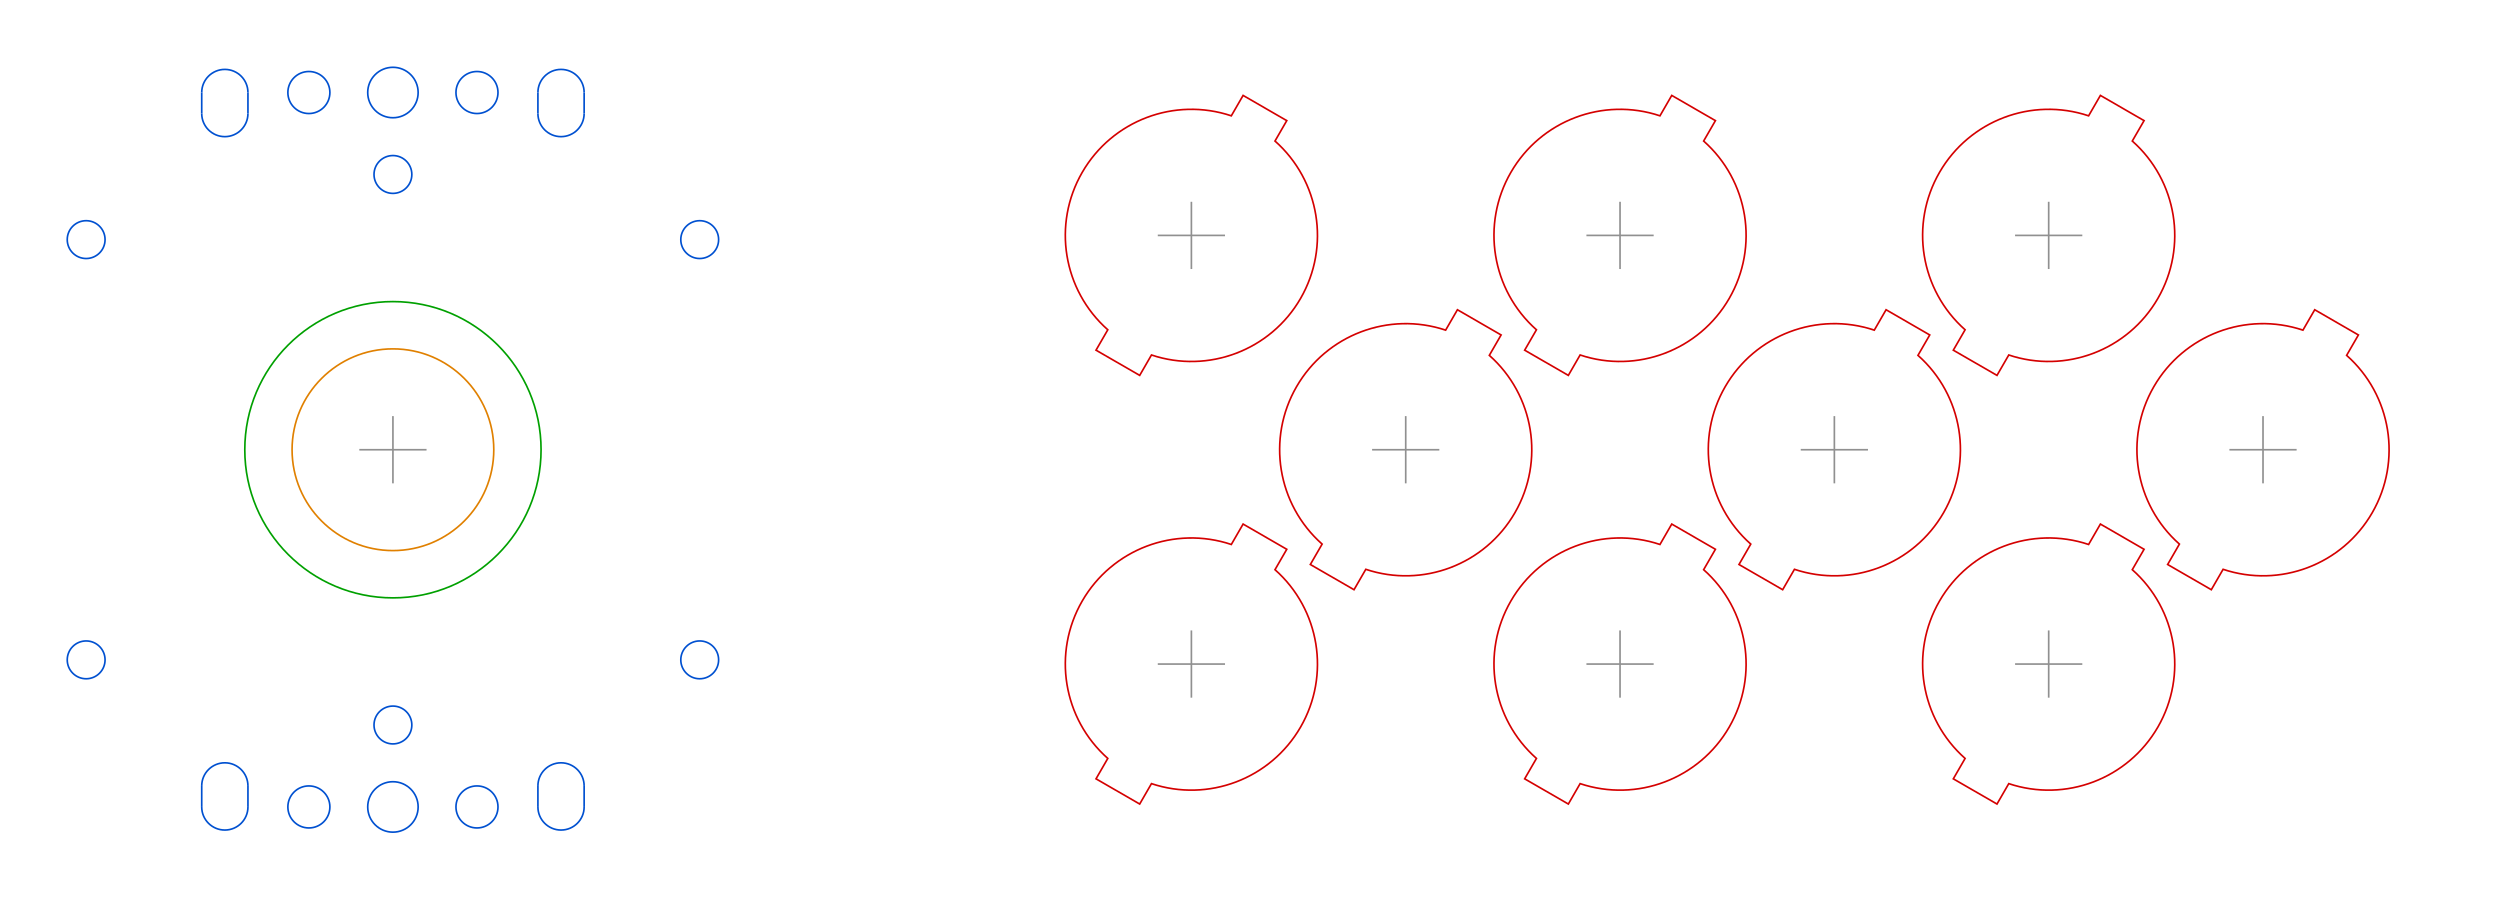
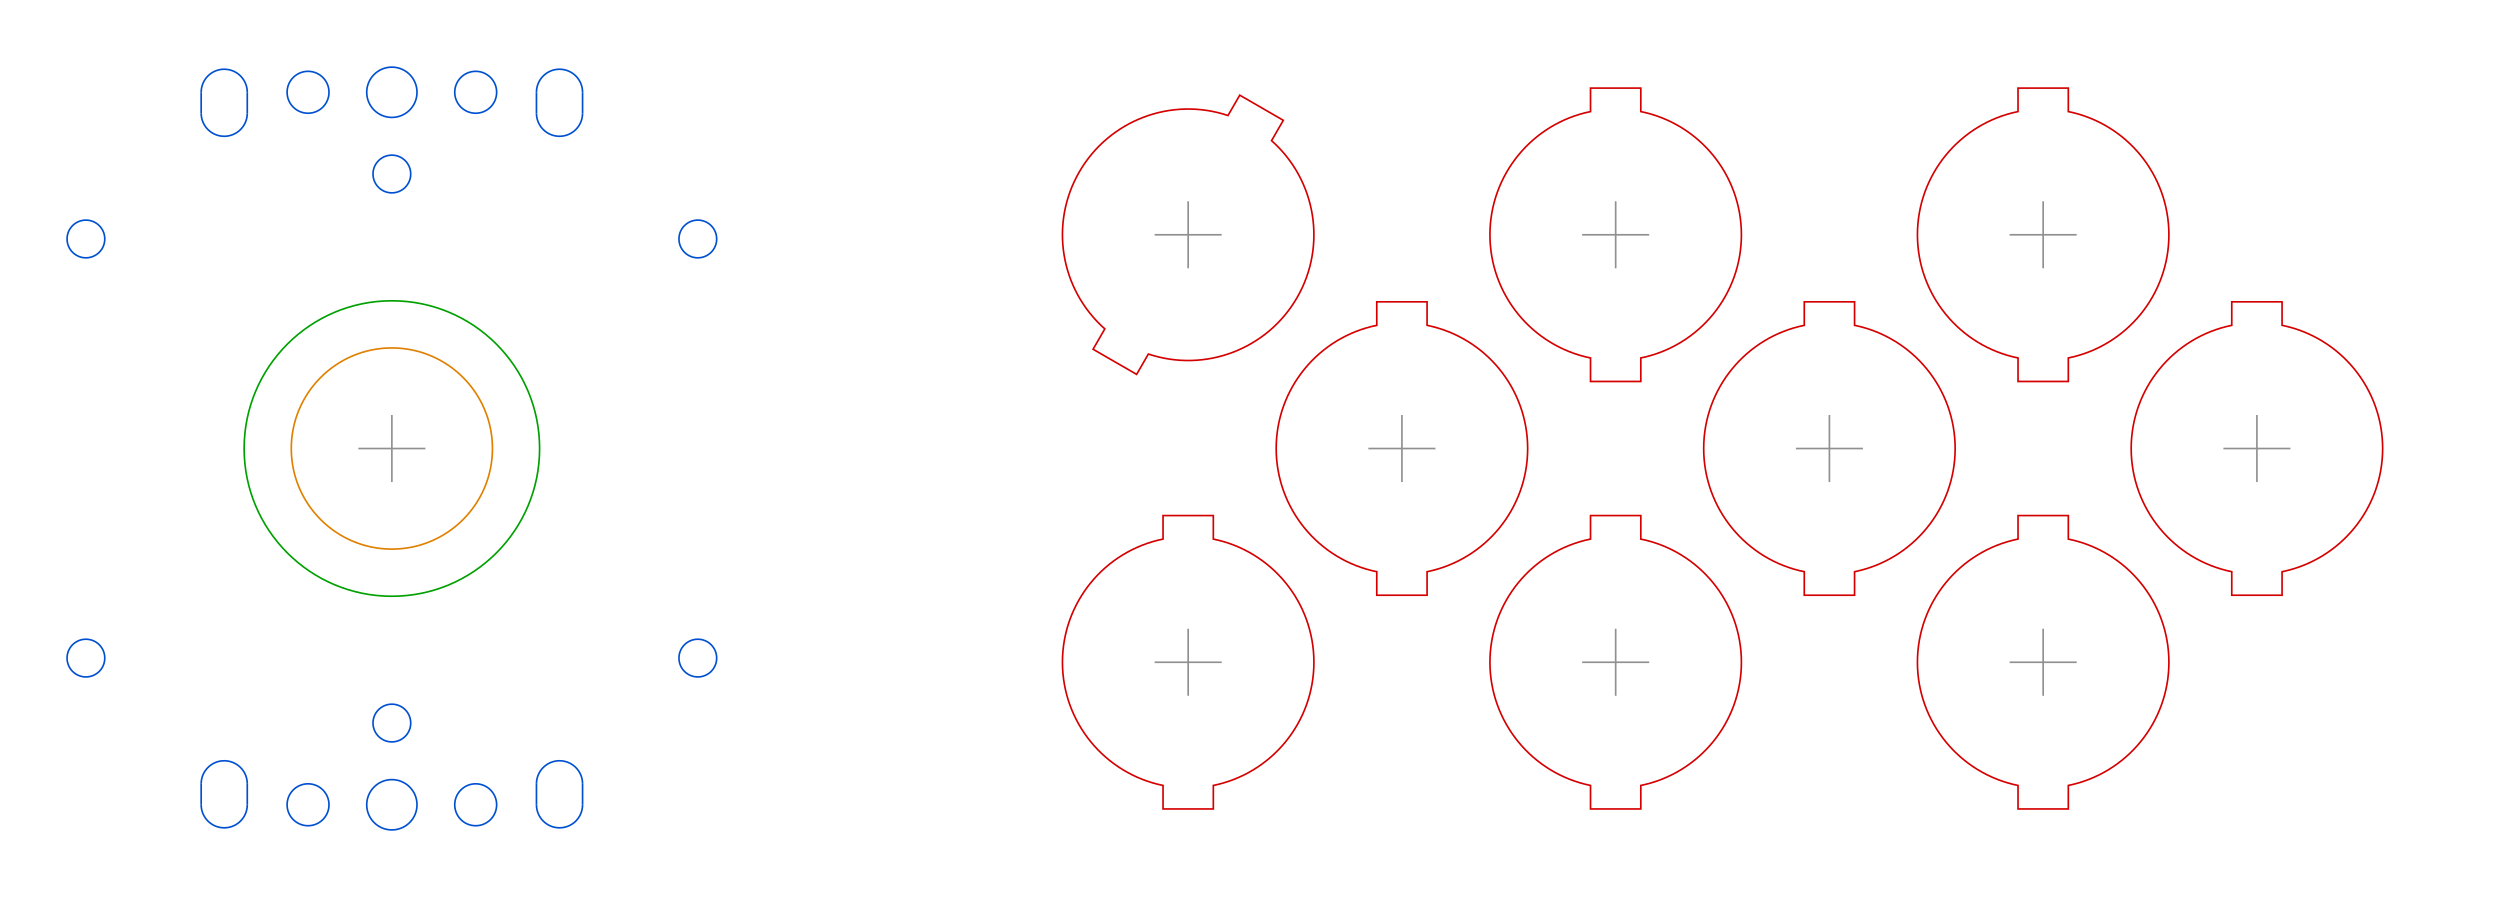
- <svg xmlns="http://www.w3.org/2000/svg" version="1.1" width="297.4mm" height="107mm" viewBox="0 0 297.446 107">
+ <svg xmlns="http://www.w3.org/2000/svg" version="1.1" width="298.2mm" height="107mm" viewBox="0 0 298.25 107">
  <g id="BUTTONS" fill="none" stroke="#d40000" stroke-width="0.2">
    <path d="M 146.5 13.772 A 15 15 0 0 0 131.804 39.228 L 130.402 41.655 L 135.598 44.655 L 137 42.228 A 15 15 0 0 0 151.696 16.772 L 153.098 14.345 L 147.902 11.345 L 146.5 13.772 Z" />
-     <path d="M 146.5 64.772 A 15 15 0 0 0 131.804 90.228 L 130.402 92.655 L 135.598 95.655 L 137 93.228 A 15 15 0 0 0 151.696 67.772 L 153.098 65.345 L 147.902 62.345 L 146.5 64.772 Z" />
-     <path d="M 172 39.272 A 15 15 0 0 0 157.304 64.728 L 155.902 67.155 L 161.098 70.155 L 162.5 67.728 A 15 15 0 0 0 177.196 42.272 L 178.598 39.845 L 173.402 36.845 L 172 39.272 Z" />
-     <path d="M 197.5 64.772 A 15 15 0 0 0 182.804 90.228 L 181.402 92.655 L 186.598 95.655 L 188 93.228 A 15 15 0 0 0 202.696 67.772 L 204.098 65.345 L 198.902 62.345 L 197.5 64.772 Z" />
-     <path d="M 197.5 13.772 A 15 15 0 0 0 182.804 39.228 L 181.402 41.655 L 186.598 44.655 L 188 42.228 A 15 15 0 0 0 202.696 16.772 L 204.098 14.345 L 198.902 11.345 L 197.5 13.772 Z" />
-     <path d="M 223 39.272 A 15 15 0 0 0 208.304 64.728 L 206.902 67.155 L 212.098 70.155 L 213.5 67.728 A 15 15 0 0 0 228.196 42.272 L 229.598 39.845 L 224.402 36.845 L 223 39.272 Z" />
-     <path d="M 248.5 13.772 A 15 15 0 0 0 233.804 39.228 L 232.402 41.655 L 237.598 44.655 L 239 42.228 A 15 15 0 0 0 253.696 16.772 L 255.098 14.345 L 249.902 11.345 L 248.5 13.772 Z" />
-     <path d="M 248.5 64.772 A 15 15 0 0 0 233.804 90.228 L 232.402 92.655 L 237.598 95.655 L 239 93.228 A 15 15 0 0 0 253.696 67.772 L 255.098 65.345 L 249.902 62.345 L 248.5 64.772 Z" />
-     <path d="M 274 39.272 A 15 15 0 0 0 259.303 64.728 L 257.902 67.155 L 263.098 70.155 L 264.5 67.728 A 15 15 0 0 0 279.197 42.272 L 280.598 39.845 L 275.402 36.845 L 274 39.272 Z" />
+     <path d="M 138.75 64.303 A 15 15 0 0 0 138.75 93.697 L 138.75 96.5 L 144.75 96.5 L 144.75 93.697 A 15 15 0 0 0 144.75 64.303 L 144.75 61.5 L 138.75 61.5 L 138.75 64.303 Z" />
+     <path d="M 164.25 38.803 A 15 15 0 0 0 164.25 68.197 L 164.25 71 L 170.25 71 L 170.25 68.197 A 15 15 0 0 0 170.25 38.803 L 170.25 36 L 164.25 36 L 164.25 38.803 Z" />
+     <path d="M 189.75 64.303 A 15 15 0 0 0 189.75 93.697 L 189.75 96.5 L 195.75 96.5 L 195.75 93.697 A 15 15 0 0 0 195.75 64.303 L 195.75 61.5 L 189.75 61.5 L 189.75 64.303 Z" />
+     <path d="M 189.75 13.303 A 15 15 0 0 0 189.75 42.697 L 189.75 45.5 L 195.75 45.5 L 195.75 42.697 A 15 15 0 0 0 195.75 13.303 L 195.75 10.5 L 189.75 10.5 L 189.75 13.303 Z" />
+     <path d="M 215.25 38.803 A 15 15 0 0 0 215.25 68.197 L 215.25 71 L 221.25 71 L 221.25 68.197 A 15 15 0 0 0 221.25 38.803 L 221.25 36 L 215.25 36 L 215.25 38.803 Z" />
+     <path d="M 240.75 13.303 A 15 15 0 0 0 240.75 42.697 L 240.75 45.5 L 246.75 45.5 L 246.75 42.697 A 15 15 0 0 0 246.75 13.303 L 246.75 10.5 L 240.75 10.5 L 240.75 13.303 Z" />
+     <path d="M 240.75 64.303 A 15 15 0 0 0 240.75 93.697 L 240.75 96.5 L 246.75 96.5 L 246.75 93.697 A 15 15 0 0 0 246.75 64.303 L 246.75 61.5 L 240.75 61.5 L 240.75 64.303 Z" />
+     <path d="M 266.25 38.803 A 15 15 0 0 0 266.25 68.197 L 266.25 71 L 272.25 71 L 272.25 68.197 A 15 15 0 0 0 272.25 38.803 L 272.25 36 L 266.25 36 L 266.25 38.803 Z" />
  </g>
  <g id="JOYSTICK_BORE_24" fill="none" stroke="#e08000" stroke-width="0.2">
    <circle cx="46.75" cy="53.5" r="12" />
  </g>
  <g id="JOYSTICK_BORE_35.25" fill="none" stroke="#00a000" stroke-width="0.2">
    <circle cx="46.75" cy="53.5" r="17.625" />
  </g>
  <g id="GL_PLATE_HOLES" fill="none" stroke="#0050d0" stroke-width="0.2">
    <circle cx="46.75" cy="11" r="3" />
    <circle cx="46.75" cy="96" r="3" />
    <circle cx="56.75" cy="11" r="2.5" />
    <circle cx="56.75" cy="96" r="2.5" />
    <circle cx="36.75" cy="11" r="2.5" />
    <circle cx="36.75" cy="96" r="2.5" />
    <circle cx="46.75" cy="20.75" r="2.25" />
    <circle cx="46.75" cy="86.25" r="2.25" />
    <circle cx="83.25" cy="28.5" r="2.25" />
    <circle cx="83.25" cy="78.5" r="2.25" />
    <circle cx="10.25" cy="28.5" r="2.25" />
    <circle cx="10.25" cy="78.5" r="2.25" />
    <line x1="64" y1="13.5" x2="64" y2="11" />
    <line x1="69.5" y1="13.5" x2="69.5" y2="11" />
    <path d="M 69.5 11 A 2.75 2.75 0 0 0 64 11" />
    <path d="M 64 13.5 A 2.75 2.75 0 0 0 69.5 13.5" />
    <line x1="69.5" y1="93.5" x2="69.5" y2="96" />
    <line x1="64" y1="93.5" x2="64" y2="96" />
    <path d="M 64 96 A 2.75 2.75 0 0 0 69.5 96" />
    <path d="M 69.5 93.5 A 2.75 2.75 0 0 0 64 93.5" />
    <line x1="24" y1="13.5" x2="24" y2="11" />
    <line x1="29.5" y1="13.5" x2="29.5" y2="11" />
    <path d="M 29.5 11 A 2.75 2.75 0 0 0 24 11" />
    <path d="M 24 13.5 A 2.75 2.75 0 0 0 29.5 13.5" />
    <line x1="29.5" y1="93.5" x2="29.5" y2="96" />
    <line x1="24" y1="93.5" x2="24" y2="96" />
    <path d="M 24 96 A 2.75 2.75 0 0 0 29.5 96" />
    <path d="M 29.5 93.5 A 2.75 2.75 0 0 0 24 93.5" />
  </g>
  <g id="REFERENCE" fill="none" stroke="#909090" stroke-width="0.2">
    <line x1="42.75" y1="53.5" x2="50.75" y2="53.5" />
    <line x1="46.75" y1="57.5" x2="46.75" y2="49.5" />
    <line x1="137.75" y1="28" x2="145.75" y2="28" />
    <line x1="141.75" y1="32" x2="141.75" y2="24" />
    <line x1="137.75" y1="79" x2="145.75" y2="79" />
    <line x1="141.75" y1="83" x2="141.75" y2="75" />
    <line x1="163.25" y1="53.5" x2="171.25" y2="53.5" />
    <line x1="167.25" y1="57.5" x2="167.25" y2="49.5" />
    <line x1="188.75" y1="79" x2="196.75" y2="79" />
    <line x1="192.75" y1="83" x2="192.75" y2="75" />
    <line x1="188.75" y1="28" x2="196.75" y2="28" />
    <line x1="192.75" y1="32" x2="192.75" y2="24" />
    <line x1="214.25" y1="53.5" x2="222.25" y2="53.5" />
    <line x1="218.25" y1="57.5" x2="218.25" y2="49.5" />
    <line x1="239.75" y1="28" x2="247.75" y2="28" />
    <line x1="243.75" y1="32" x2="243.75" y2="24" />
    <line x1="239.75" y1="79" x2="247.75" y2="79" />
    <line x1="243.75" y1="83" x2="243.75" y2="75" />
    <line x1="265.25" y1="53.5" x2="273.25" y2="53.5" />
    <line x1="269.25" y1="57.5" x2="269.25" y2="49.5" />
  </g>
</svg>
